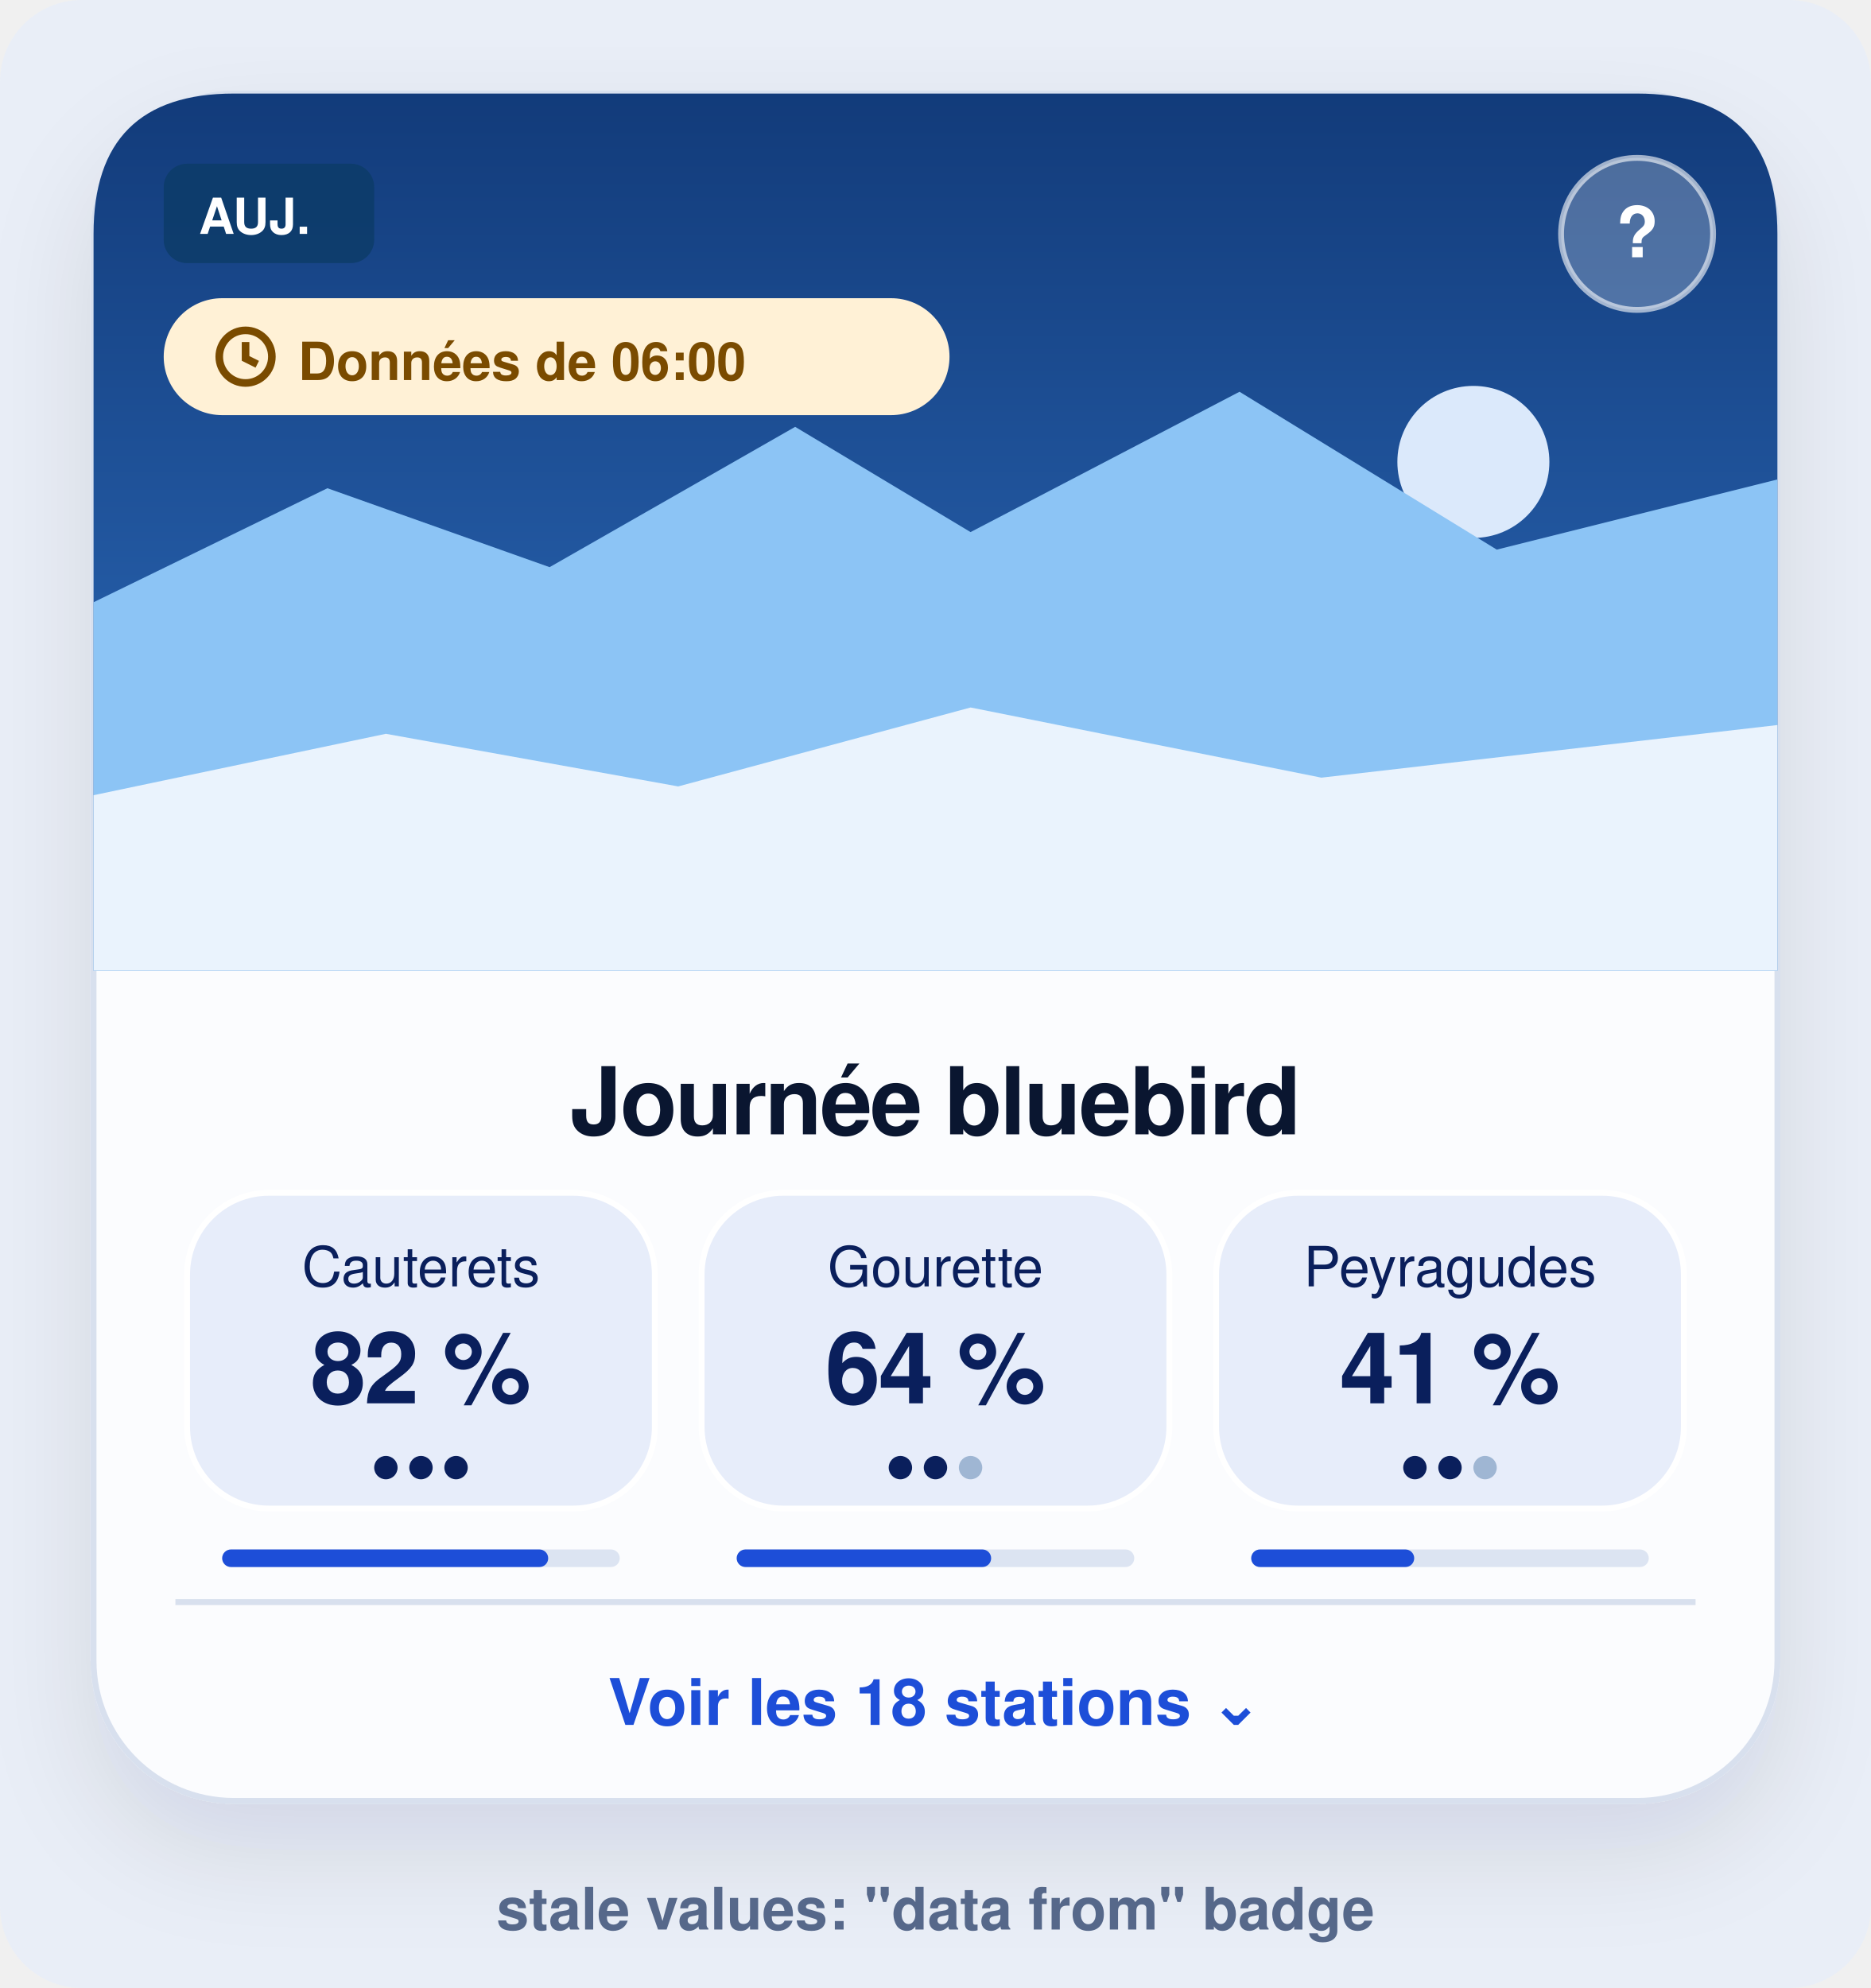
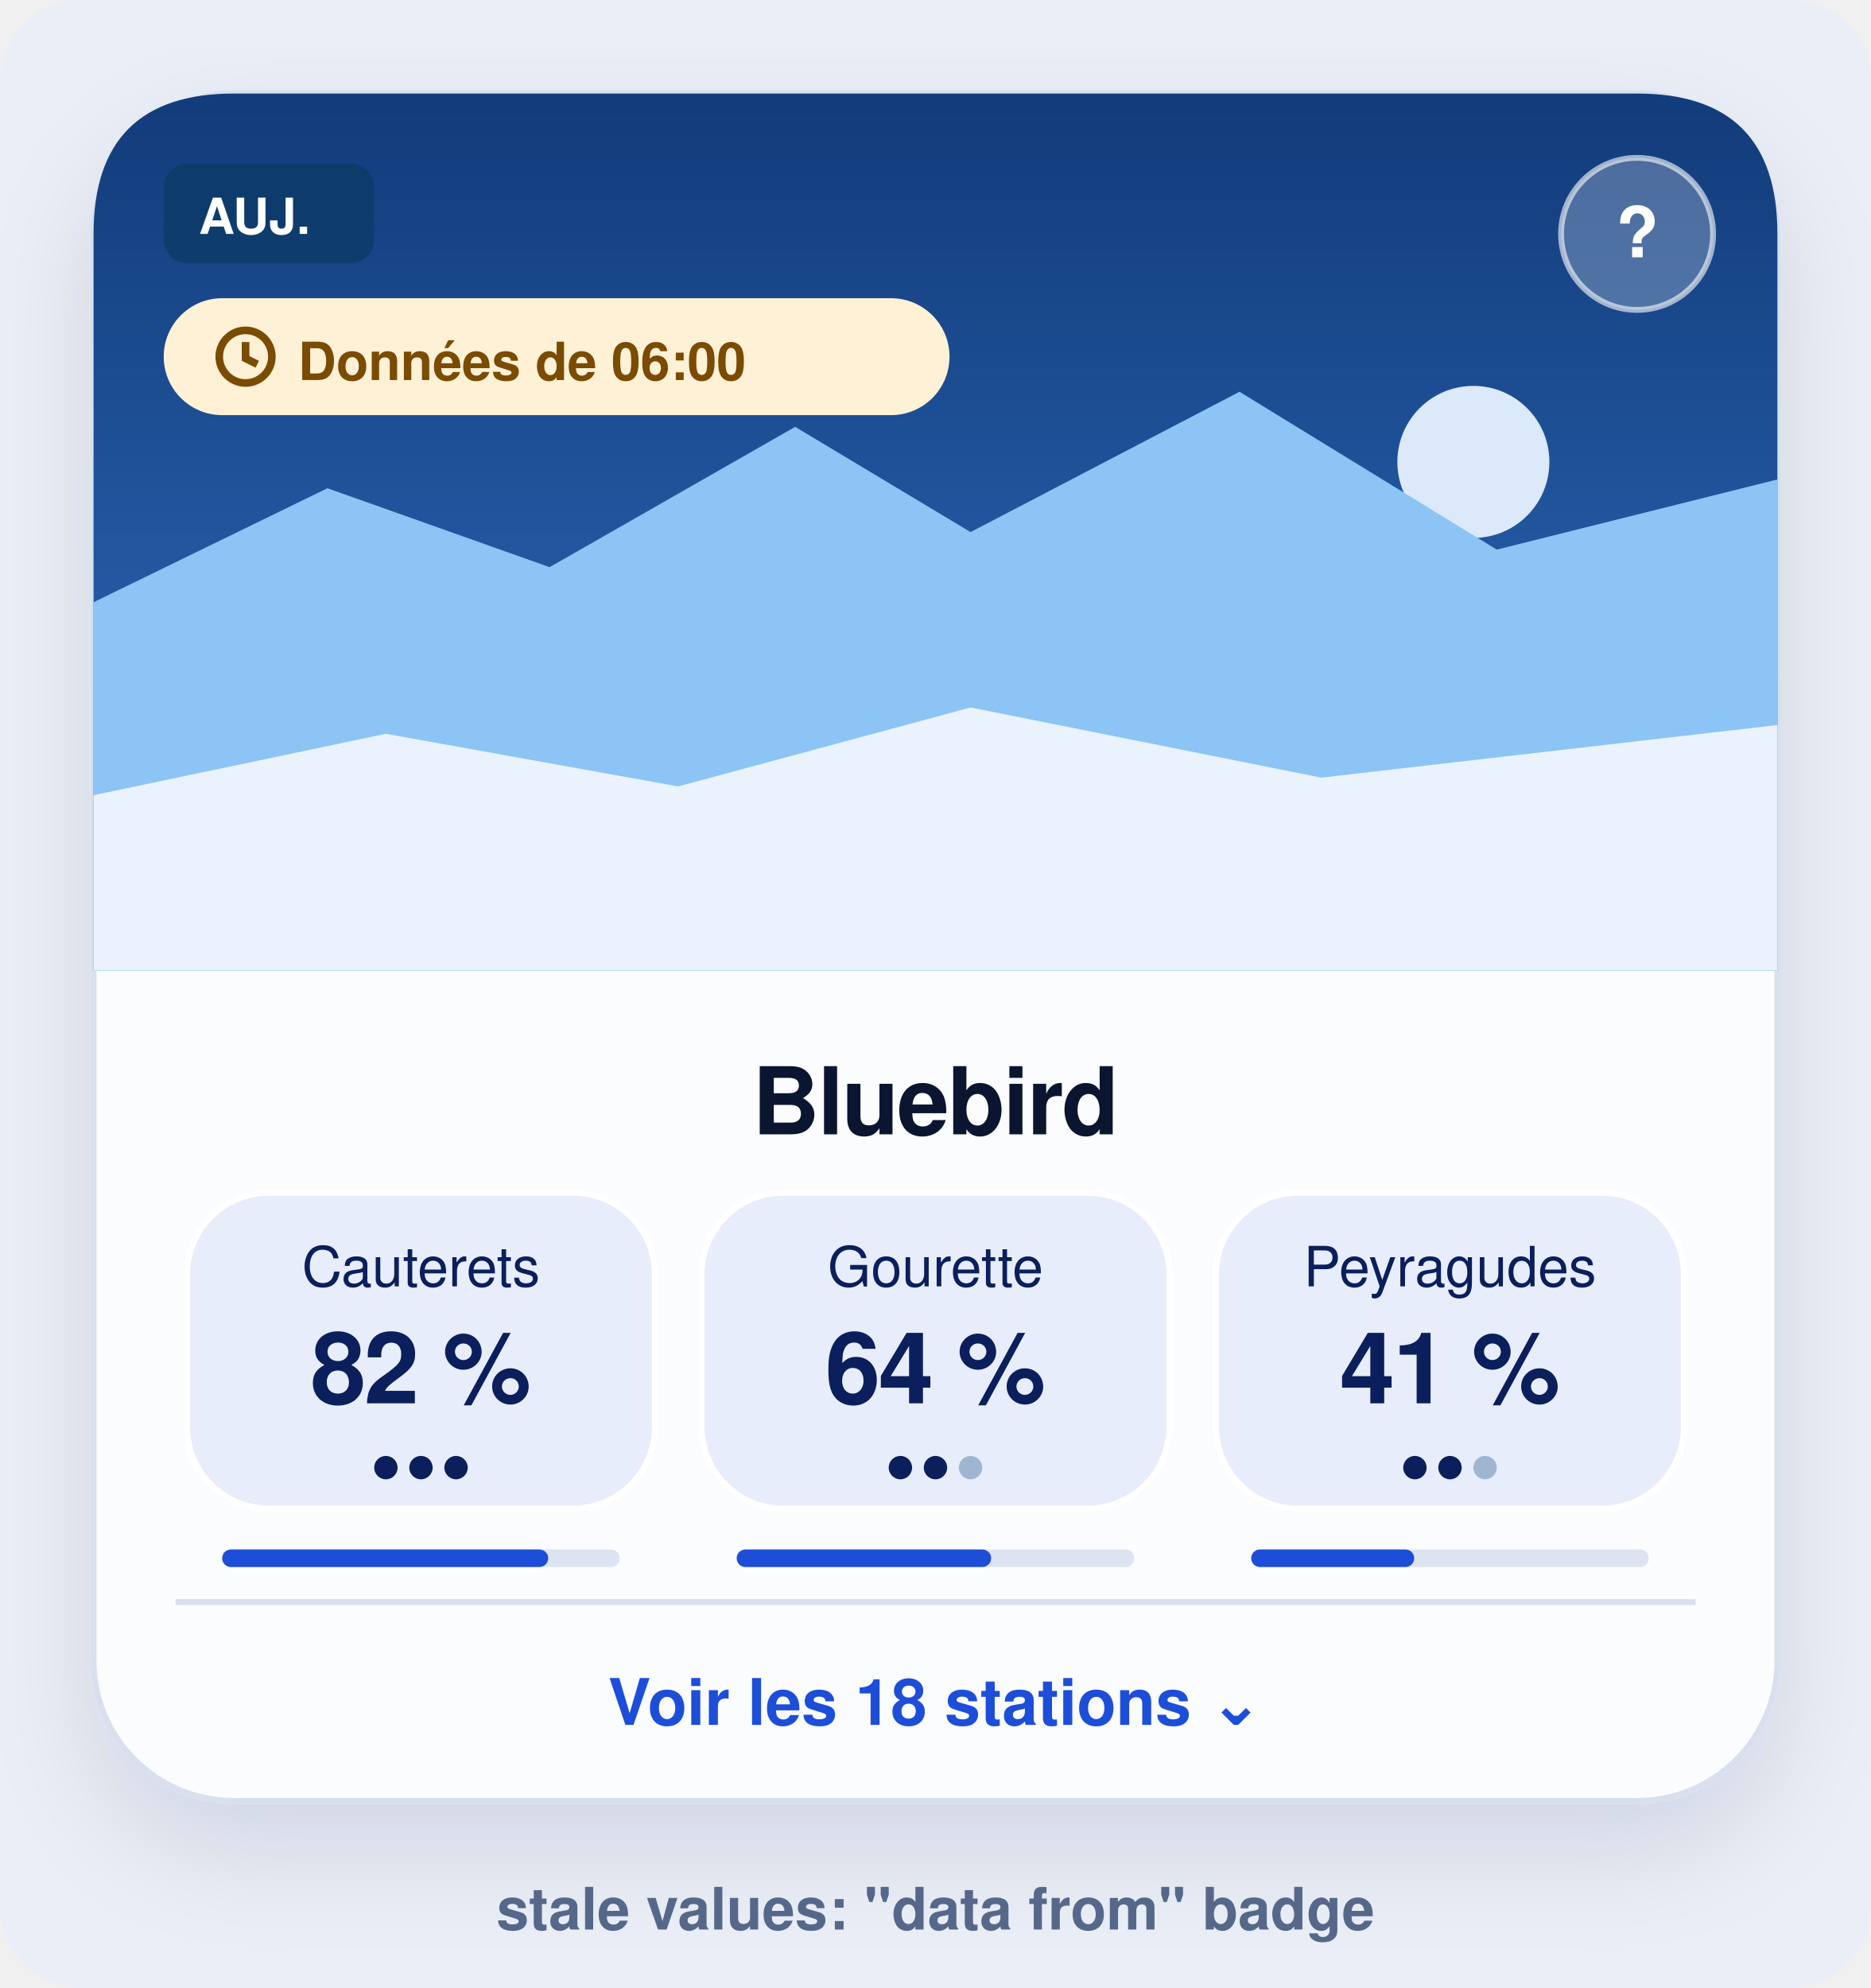
<svg xmlns="http://www.w3.org/2000/svg" width="320" height="340" viewBox="0 0 320 340" role="img" aria-label="stale values: &quot;data from&quot; badge">
  <rect width="320" height="340" rx="14" fill="#e9eef7" />
  <defs>
    <filter id="sh" x="-20%" y="-20%" width="140%" height="150%">
      <feDropShadow dx="0" dy="8" stdDeviation="9" flood-color="#0f172a" flood-opacity=".10" />
    </filter>
  </defs>
  <rect x="16" y="16" width="288" height="292" rx="24" fill="#fbfcfe" stroke="#d8e0ee" filter="url(#sh)" />
  <path d="M40,17 H280" stroke="#ffffff" stroke-width="1.5" />
  <defs>
    <clipPath id="c1">
      <path d="M16,166 V40 Q16,16 40,16 H280 Q304,16 304,40 V166 Z" />
    </clipPath>
  </defs>
  <defs>
    <linearGradient id="s2" x1="0" y1="0" x2="0" y2="1">
      <stop offset="0" stop-color="#123b7a" />
      <stop offset="1" stop-color="#2f6fc0" />
    </linearGradient>
  </defs>
  <g clip-path="url(#c1)">
    <rect x="16" y="16" width="288" height="150" fill="url(#s2)" />
    <circle cx="252" cy="79" r="13" fill="#dbe9fb" />
    <path d="M16,103 L56,83.5 L94,97 L136,73 L166,91 L212,67 L256,94 L304,82 V166 H16 Z" fill="#8cc4f5" />
    <path d="M16,136 L66,125.5 L116,134.5 L166,121 L226,133 L304,124 V166 H16 Z" fill="#eaf3fd" />
  </g>
  <circle cx="280" cy="40" r="13" fill="rgba(255,255,255,.24)" stroke="rgba(255,255,255,.6)" />
  <text x="280" y="44" font-family="Sora, 'Segoe UI', Helvetica, Arial, sans-serif" font-size="12" font-weight="700" fill="#fff" text-anchor="middle">?</text>
  <g>
    <rect x="28" y="28" width="36" height="17" rx="4" fill="#0b3b66" opacity="0.8" />
    <text x="34" y="40" font-family="Sora, 'Segoe UI', Helvetica, Arial, sans-serif" font-size="8.5" font-weight="800" fill="#fff" text-anchor="start">AUJ.</text>
  </g>
  <g>
    <rect x="28" y="51" width="134.4" height="20" rx="10" fill="#fff1d6" />
    <g fill="none" stroke="#7a4b00" stroke-width="1.3">
      <circle cx="42" cy="61" r="4.5" />
      <path d="M42,58.5 v2.8 l2,1" />
    </g>
    <text x="51" y="65" font-family="Sora, 'Segoe UI', Helvetica, Arial, sans-serif" font-size="9" font-weight="800" fill="#7a4b00" text-anchor="start">Données de 06:00</text>
  </g>
-   <text x="160" y="194" font-family="Sora, 'Segoe UI', Helvetica, Arial, sans-serif" font-size="16" font-weight="700" letter-spacing="-0.32" fill="#0a1630" text-anchor="middle">Journée bluebird</text>
+   <text x="160" y="194" font-family="Sora, 'Segoe UI', Helvetica, Arial, sans-serif" font-size="16" font-weight="700" letter-spacing="-0.32" fill="#0a1630" text-anchor="middle">Bluebird</text>
  <rect x="32" y="204" width="80" height="54" rx="14" fill="#e7edfa" stroke="#ffffff" />
  <text x="72" y="220" font-family="Sora, 'Segoe UI', Helvetica, Arial, sans-serif" font-size="9.5" font-weight="500" fill="#0a1f5c" text-anchor="middle">Cauterets</text>
  <text x="72" y="240" font-family="Sora, 'Segoe UI', Helvetica, Arial, sans-serif" font-size="17" font-weight="700" letter-spacing="-0.34" fill="#0a1f5c" text-anchor="middle">82 %</text>
  <circle cx="66" cy="251" r="2" fill="#0a1f5c" />
  <circle cx="72" cy="251" r="2" fill="#0a1f5c" />
  <circle cx="78" cy="251" r="2" fill="#0a1f5c" />
  <rect x="38" y="265" width="68" height="3" rx="1.5" fill="#dce4f2" />
  <rect x="38" y="265" width="55.76" height="3" rx="1.5" fill="#1d4ed8" />
  <rect x="120" y="204" width="80" height="54" rx="14" fill="#e7edfa" stroke="#ffffff" />
  <text x="160" y="220" font-family="Sora, 'Segoe UI', Helvetica, Arial, sans-serif" font-size="9.5" font-weight="500" fill="#0a1f5c" text-anchor="middle">Gourette</text>
  <text x="160" y="240" font-family="Sora, 'Segoe UI', Helvetica, Arial, sans-serif" font-size="17" font-weight="700" letter-spacing="-0.34" fill="#0a1f5c" text-anchor="middle">64 %</text>
  <circle cx="154" cy="251" r="2" fill="#0a1f5c" />
  <circle cx="160" cy="251" r="2" fill="#0a1f5c" />
  <circle cx="166" cy="251" r="2" fill="#9fb6d3" />
  <rect x="126" y="265" width="68" height="3" rx="1.5" fill="#dce4f2" />
  <rect x="126" y="265" width="43.52" height="3" rx="1.5" fill="#1d4ed8" />
  <rect x="208" y="204" width="80" height="54" rx="14" fill="#e7edfa" stroke="#ffffff" />
  <text x="248" y="220" font-family="Sora, 'Segoe UI', Helvetica, Arial, sans-serif" font-size="9.5" font-weight="500" fill="#0a1f5c" text-anchor="middle">Peyragudes</text>
  <text x="248" y="240" font-family="Sora, 'Segoe UI', Helvetica, Arial, sans-serif" font-size="17" font-weight="700" letter-spacing="-0.34" fill="#0a1f5c" text-anchor="middle">41 %</text>
  <circle cx="242" cy="251" r="2" fill="#0a1f5c" />
  <circle cx="248" cy="251" r="2" fill="#0a1f5c" />
  <circle cx="254" cy="251" r="2" fill="#9fb6d3" />
  <rect x="214" y="265" width="68" height="3" rx="1.5" fill="#dce4f2" />
  <rect x="214" y="265" width="27.88" height="3" rx="1.5" fill="#1d4ed8" />
  <line x1="30" y1="274" x2="290" y2="274" stroke="#d8e0ee" />
  <text x="160" y="295" font-family="Sora, 'Segoe UI', Helvetica, Arial, sans-serif" font-size="11" font-weight="700" fill="#1d4ed8" text-anchor="middle">Voir les 18 stations  ⌄</text>
  <text x="160" y="330" font-family="Sora, 'Segoe UI', Helvetica, Arial, sans-serif" font-size="10" font-weight="600" fill="#56688a" text-anchor="middle">stale values: "data from" badge</text>
</svg>
